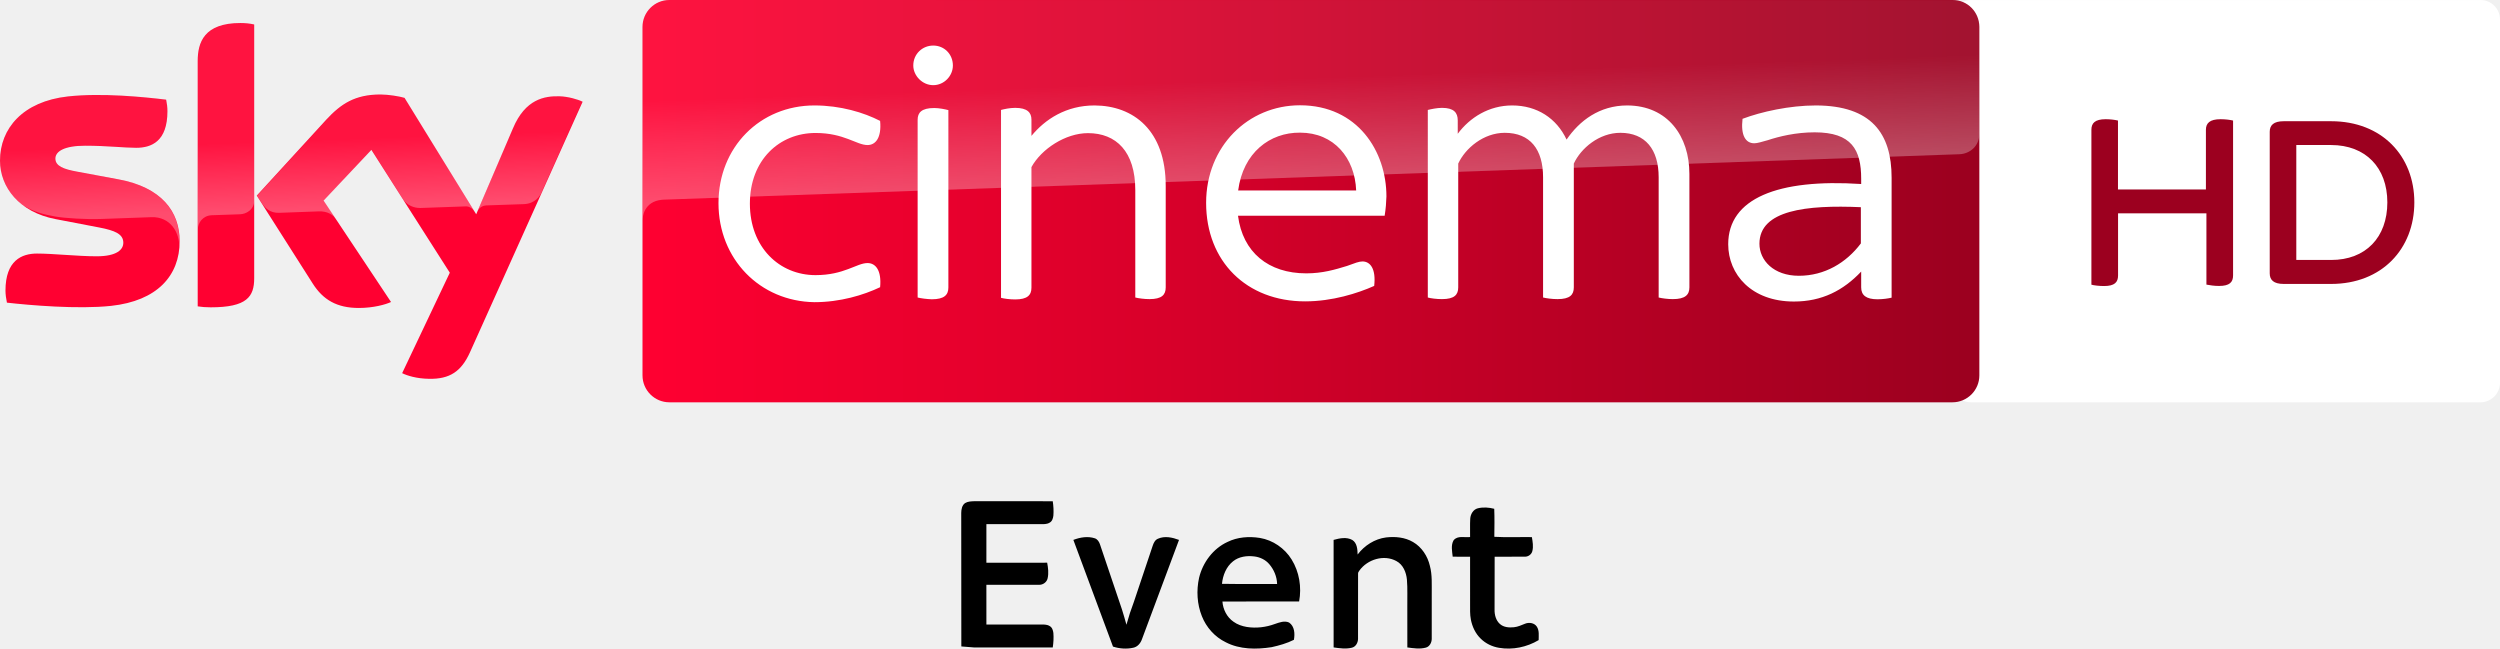
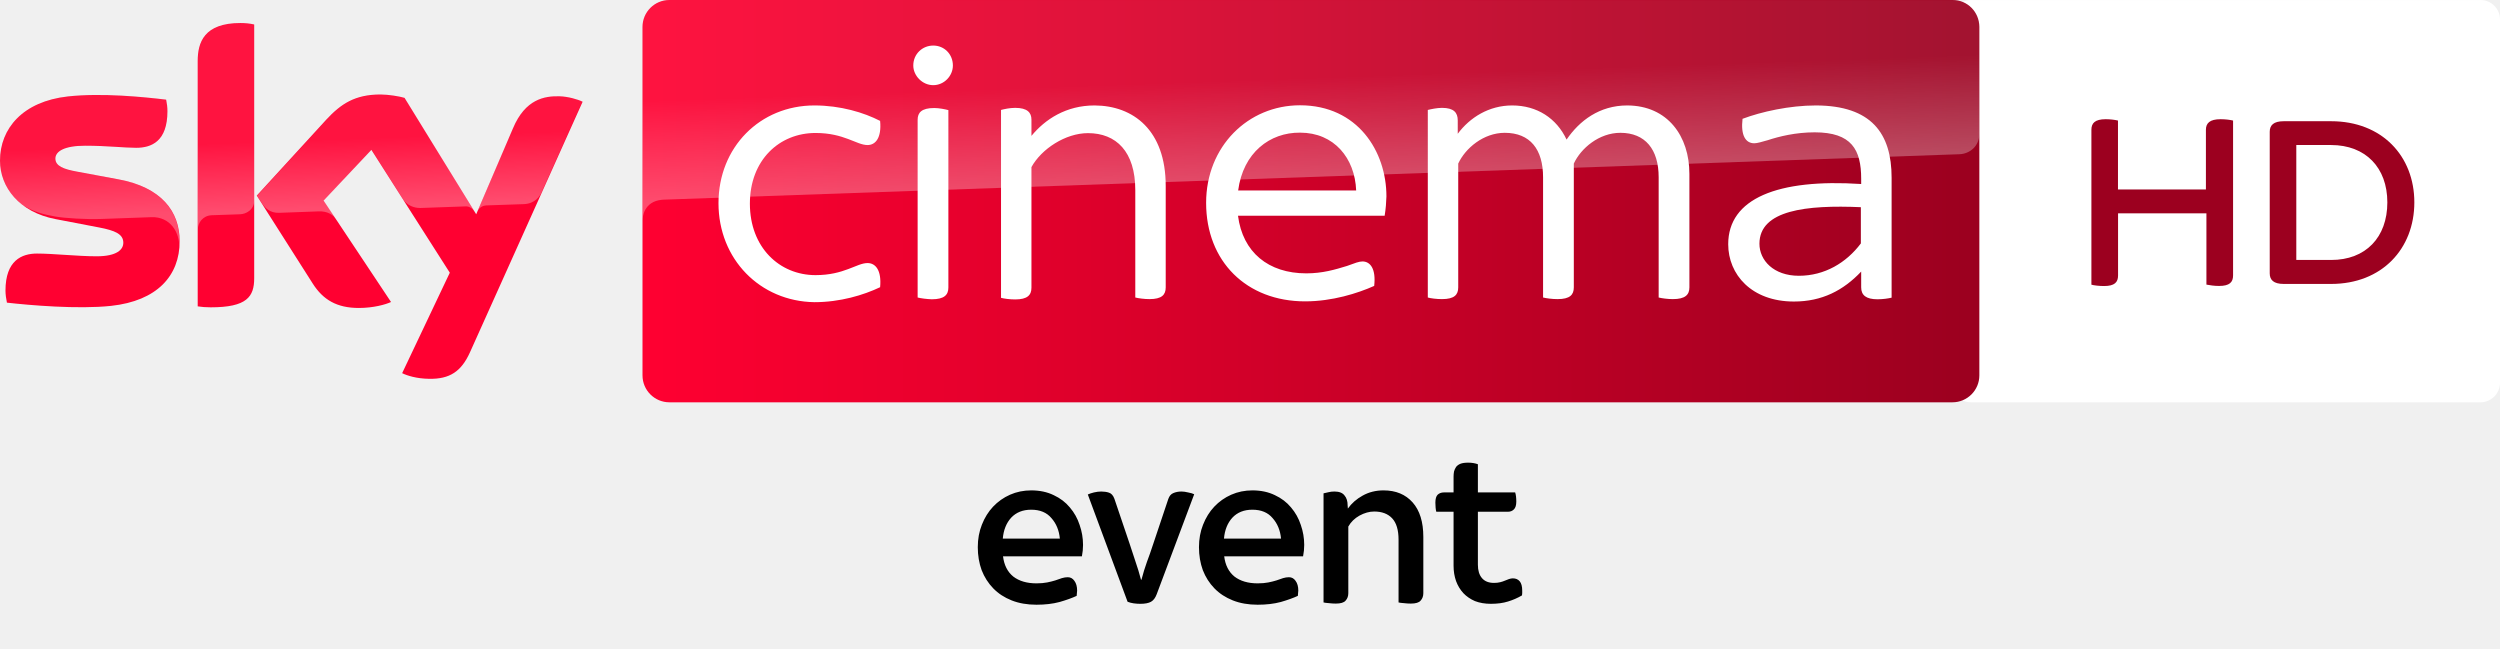
<svg xmlns="http://www.w3.org/2000/svg" viewBox="0 0 1011.8 262.5">
  <path d="M1003.9 0c4.377 0 7.905 3.563 7.905 7.905v147.01a7.94 7.94 0 0 1-7.905 7.905H797.65c-4.377 0-7.905-3.562-7.905-7.905V7.935c0-4.377 3.563-7.905 7.905-7.905h206.25" fill="#fff" />
  <path d="M903.77 48.789v62.666c0 2.748-1.391 4.275-5.666 4.275-1.934 0-3.732-.271-5.123-.543V86.348h-35.76v25.141c0 2.748-1.391 4.275-5.666 4.275-2.07 0-4.139-.271-5.123-.543v-62.7c0-2.646 1.391-4.275 5.802-4.275 1.934 0 3.834.271 4.953.543v27.889h35.591V52.521c0-2.646 1.527-4.275 5.938-4.275 2.036 0 3.936.271 5.055.543m73.359 33.114c0 18.796-13.13 33.012-33.691 33.012h-19.17c-4.139 0-5.666-1.662-5.666-4.275V53.335c0-2.612 1.527-4.275 5.666-4.275h19.17c20.561 0 33.691 14.08 33.691 32.843m-10.925 0c0-14.08-8.821-23.207-22.766-23.207h-14.08v46.516h14.08c13.945.034 22.766-9.093 22.766-23.309" fill="#9c001f" />
-   <g transform="matrix(.65155 0 0 .65155 -9.837995 -107.4406)">
-     <path d="M126.7 314.7c0 21.5-14 37.1-42.6 40.2-20.6 2.2-50.5-.4-64.7-2-.5-2.3-.9-5.2-.9-7.5 0-18.7 10.1-23 19.6-23 9.9 0 25.5 1.7 37 1.7 12.8 0 16.6-4.3 16.6-8.4 0-5.4-5.1-7.6-15-9.5L49.6 301c-22.5-4.3-34.5-19.8-34.5-36.3 0-20 14.2-36.8 42.2-39.9 21.1-2.3 46.9.3 61 2 .5 2.4.8 4.7.8 7.2 0 18.7-9.9 22.7-19.4 22.7-7.3 0-18.6-1.3-31.6-1.3-13.2 0-18.6 3.6-18.6 8 0 4.7 5.2 6.6 13.4 8.1l25.8 4.8c26.6 4.9 38 19.9 38 38.4m46.3 23c0 11.5-4.5 18.1-27 18.1-3 0-5.6-.2-8.1-.6V202.9c0-11.6 3.9-23.7 26.6-23.7 2.9 0 5.8.3 8.5.9zm91.9 59c3 1.5 9 3.4 16.6 3.5 13.1.3 20.2-4.7 25.5-16.4l70-155.7c-2.9-1.5-9.3-3.3-14.5-3.4-9-.2-21.1 1.6-28.8 20L310.9 298l-44.5-72.3c-2.9-.9-9.9-2.1-15-2.1-15.8 0-24.5 5.8-33.6 15.6l-43.2 47.2 34.8 54.7c6.4 10 14.9 15.1 28.6 15.1 9 0 16.5-2.1 20-3.7l-41.9-63 29.7-31.5 48.7 76.3z" fill="#ff0031" />
-     <linearGradient id="A" x1="414.37" x2="1244.631" y1="289.839" y2="289.839" gradientUnits="userSpaceOnUse">
-       <stop stop-color="#ff0031" offset="0" />
-       <stop stop-color="#9b001f" offset="1" />
-     </linearGradient>
-     <path d="M1228 164.9H430.9c-9.2 0-16.7 7.5-16.7 16.7v216.5c0 9.2 7.5 16.7 16.7 16.7h797c9.2 0 16.7-7.5 16.7-16.7V181.5c-.1-9.2-7.4-16.6-16.6-16.6" fill="url(#A)" />
-     <linearGradient id="B" x1="197.483" x2="194.588" y1="295.135" y2="212.243" gradientUnits="userSpaceOnUse">
-       <stop stop-color="#fff" offset="0" />
-       <stop stop-color="#fff" stop-opacity=".25" offset=".515" />
-     </linearGradient>
-     <path d="M138 202.9v104.5c0-4.2 3.2-8.6 8.6-8.8l17.6-.6c3.5-.1 8.8-2.5 8.9-8.9v-109c-2.7-.6-5.6-.9-8.5-.9-22.7.1-26.6 12.1-26.6 23.7m80 36.4l-43.2 47.2 3.5 5.4c1.5 2 4.4 5.4 10.2 5.2l24.6-.9c5.4-.2 8.8 2.1 10.9 4.9l-7.7-11.6L246 258l19.9 31.3c3.6 4.7 9 4.8 10.2 4.8 1 0 27.2-.9 28.3-1 1.8-.1 3.9.9 5.5 3.2l-43.3-70.4c-2.9-.9-9.9-2.1-15-2.1-15.8-.1-24.5 5.6-33.6 15.5M57.3 224.8c-28 3.1-42.2 19.8-42.2 39.9 0 10.3 4.7 20.2 13.7 27.3 6.8 4.5 13.8 6.2 20.7 7.4 5.7 1 19 1.9 28.9 1.5l30.8-1.1c11.6-.4 17.8 9.5 17.2 19.4v-.5c.1-1.3.2-2.6.2-3.9 0-18.5-11.4-33.6-37.9-38.5l-25.8-4.8c-8.3-1.4-13.4-3.4-13.4-8.1 0-4.4 5.5-8.1 18.6-8.1 13 0 24.3 1.3 31.6 1.3 9.5 0 19.4-4 19.4-22.7 0-2.5-.3-4.8-.8-7.2-10.1-1.2-26.3-2.9-42.4-2.9-6.3.1-12.6.4-18.6 1m276.2 19.9l-22.1 52.1c0-.1 1.4-4.1 5.7-4.3l23.4-.8c7.1-.3 9.9-5.1 10.7-6.7l25.6-57.1c-2.9-1.5-9.3-3.3-14.5-3.4h-1.1c-8.9.1-20.3 2.5-27.7 20.2" fill="url(#B)" opacity=".3" enable-background="new" />
-     <linearGradient id="C" x1="830.555" x2="826.25" y1="276.73" y2="153.473" gradientUnits="userSpaceOnUse">
-       <stop stop-color="#fff" offset="0" />
-       <stop stop-color="#fff" stop-opacity=".25" offset=".515" />
-     </linearGradient>
-     <path d="M430.9 164.9c-9.2 0-16.7 7.5-16.7 16.7v120.2c0-1.8.7-11.7 12-12.8 0 0 .6-.1 1.6-.1l804.4-28.2c6.3-.2 12.4-4.9 12.4-12.7v-66.3c0-9.2-7.5-16.7-16.7-16.7z" fill="url(#C)" opacity=".3" enable-background="new" />
-     <g fill="#fff">
-       <path d="M1190.1 275.3v74.5c-2 .5-5.4 1-8.8 1-7 0-10.1-2.5-10.1-7.4v-9.8c-11.1 11.7-24.3 18.6-41.8 18.6-26.3 0-40.8-16.8-40.8-35.6 0-28.4 30.7-40.8 82.6-37.4V276c0-18.1-5.9-28.9-28.9-28.9-11.9 0-22.2 2.6-29.2 4.9-3.6 1-6.4 1.9-8.3 1.9-5.4 0-8.5-4.9-7.3-15.2 11.7-4.4 29.2-8.3 45.6-8.3 34.3.1 47 17.2 47 44.9m-19.1 40.8v-22.5c-33.8-1.5-63 1.8-63 22.7 0 10.3 8.8 19.9 24.5 19.9 16 0 29.5-8.1 38.5-20.1m-709.6-25c0-34.8 25.8-60.7 59.6-60.7 16.2 0 30.7 4.4 40.8 9.6 1 10.6-2.9 15-7.8 15-6.9 0-14.5-7.5-32.3-7.5-22.5 0-40.8 16.8-40.8 43.9s18.3 44.4 40.8 44.4c17.8 0 25.5-7.5 32.3-7.5 4.9 0 8.8 4.4 7.8 15-10.3 4.9-24.8 9.3-40.8 9.3-33.8-.5-59.6-26.7-59.6-61.5m413.8 7.8h-91.1c2.9 22.7 18.9 35.8 42.4 35.8 10.1 0 17.8-2.3 25.3-4.6 4.9-1.8 7.5-2.8 9.6-2.8 4.9 0 8.5 4.6 7.3 15.2-10.3 4.6-26.1 9.6-42.9 9.6-36.4 0-61.5-24.8-61.5-61.2 0-35.1 26.1-60.6 58.3-60.6 35.9 0 53.7 28.7 53.7 56.6-.1 3.7-.4 7.6-1.1 12m-91-15.7h73.3c-.8-20.1-13.7-35.9-34.8-35.9-18.8-.2-35.4 12.4-38.5 35.9m-201.8-77.6c0-7.2 5.7-12.4 12.4-12.4 6.9 0 12.2 5.4 12.2 12.4 0 6.4-5.4 12.2-12.2 12.2s-12.4-5.9-12.4-12.2m2.7 144.1V239.3c0-4.4 2.4-7.3 10.3-7.3 3.1 0 6.9.8 8.8 1.3v110.2c0 4.6-2.6 7.3-10.3 7.3-3.2-.1-6.9-.6-8.8-1.1" />
-       <path d="M1064.5 272.9v70.5c0 4.6-2.6 7.3-10.3 7.3-3.1 0-6.9-.5-8.8-1V275c0-17.3-8.3-27.6-23.8-27.6-13.2 0-24.5 9.6-28.9 19.1v76.9c0 4.6-2.4 7.3-10.1 7.3-3.4 0-7-.5-9-1V275c0-17.3-8-27.6-23.8-27.6-13.2 0-24.5 9.6-28.9 19.1v76.9c0 4.6-2.4 7.3-10.1 7.3-3.4 0-7.2-.5-8.8-1V233.2c2-.5 5.7-1.3 8.8-1.3 7.3 0 9.8 2.9 9.8 7.8v8.3c7.5-10.1 19.4-17.6 33.8-17.6 15.5 0 27.6 8 33.8 21.2 8-11.7 20.4-21.2 37.7-21.2 25.2.1 38.6 19.2 38.6 42.5m-325.3 7.5v63c0 4.6-2.4 7.3-10.1 7.3-3.1 0-6.9-.5-8.8-1V283c0-24-11.9-35.4-29.4-35.4-13.9 0-28.9 9.8-35.1 21.1v74.9c0 4.6-2.5 7.3-10.1 7.3-3.4 0-7-.5-8.8-1V233.2c1.8-.5 5.4-1.3 8.8-1.3 7.5 0 10.1 2.9 10.1 7.3v10.1c8.5-10.3 21.5-18.9 39.2-18.9 24.1.1 44.2 15.4 44.2 50" />
+   <g transform="translate(26.208 .743)">
+     <g transform="matrix(.65155 0 0 .65155 -36.04599 -108.1837)">
+       <path d="M126.7 314.7c0 21.5-14 37.1-42.6 40.2-20.6 2.2-50.5-.4-64.7-2-.5-2.3-.9-5.2-.9-7.5 0-18.7 10.1-23 19.6-23 9.9 0 25.5 1.7 37 1.7 12.8 0 16.6-4.3 16.6-8.4 0-5.4-5.1-7.6-15-9.5L49.6 301c-22.5-4.3-34.5-19.8-34.5-36.3 0-20 14.2-36.8 42.2-39.9 21.1-2.3 46.9.3 61 2 .5 2.4.8 4.7.8 7.2 0 18.7-9.9 22.7-19.4 22.7-7.3 0-18.6-1.3-31.6-1.3-13.2 0-18.6 3.6-18.6 8 0 4.7 5.2 6.6 13.4 8.1l25.8 4.8c26.6 4.9 38 19.9 38 38.4m46.3 23c0 11.5-4.5 18.1-27 18.1-3 0-5.6-.2-8.1-.6V202.9c0-11.6 3.9-23.7 26.6-23.7 2.9 0 5.8.3 8.5.9zm91.9 59c3 1.5 9 3.4 16.6 3.5 13.1.3 20.2-4.7 25.5-16.4l70-155.7c-2.9-1.5-9.3-3.3-14.5-3.4-9-.2-21.1 1.6-28.8 20L310.9 298l-44.5-72.3c-2.9-.9-9.9-2.1-15-2.1-15.8 0-24.5 5.8-33.6 15.6l-43.2 47.2 34.8 54.7c6.4 10 14.9 15.1 28.6 15.1 9 0 16.5-2.1 20-3.7l-41.9-63 29.7-31.5 48.7 76.3z" fill="#ff0031" />
+       <linearGradient id="A" x1="414.37" x2="1244.631" y1="289.839" y2="289.839" gradientUnits="userSpaceOnUse">
+         <stop stop-color="#ff0031" offset="0" />
+         <stop stop-color="#9b001f" offset="1" />
+       </linearGradient>
+       <path d="M1228 164.9H430.9c-9.2 0-16.7 7.5-16.7 16.7v216.5c0 9.2 7.5 16.7 16.7 16.7h797c9.2 0 16.7-7.5 16.7-16.7V181.5c-.1-9.2-7.4-16.6-16.6-16.6" fill="url(#A)" />
+       <linearGradient id="B" x1="197.483" x2="194.588" y1="295.135" y2="212.243" gradientUnits="userSpaceOnUse">
+         <stop stop-color="#fff" offset="0" />
+         <stop stop-color="#fff" stop-opacity=".25" offset=".515" />
+       </linearGradient>
+       <path d="M138 202.9v104.5c0-4.2 3.2-8.6 8.6-8.8l17.6-.6c3.5-.1 8.8-2.5 8.9-8.9v-109c-2.7-.6-5.6-.9-8.5-.9-22.7.1-26.6 12.1-26.6 23.7m80 36.4l-43.2 47.2 3.5 5.4c1.5 2 4.4 5.4 10.2 5.2l24.6-.9c5.4-.2 8.8 2.1 10.9 4.9l-7.7-11.6L246 258l19.9 31.3c3.6 4.7 9 4.8 10.2 4.8 1 0 27.2-.9 28.3-1 1.8-.1 3.9.9 5.5 3.2l-43.3-70.4c-2.9-.9-9.9-2.1-15-2.1-15.8-.1-24.5 5.6-33.6 15.5M57.3 224.8c-28 3.1-42.2 19.8-42.2 39.9 0 10.3 4.7 20.2 13.7 27.3 6.8 4.5 13.8 6.2 20.7 7.4 5.7 1 19 1.9 28.9 1.5l30.8-1.1c11.6-.4 17.8 9.5 17.2 19.4v-.5c.1-1.3.2-2.6.2-3.9 0-18.5-11.4-33.6-37.9-38.5l-25.8-4.8c-8.3-1.4-13.4-3.4-13.4-8.1 0-4.4 5.5-8.1 18.6-8.1 13 0 24.3 1.3 31.6 1.3 9.5 0 19.4-4 19.4-22.7 0-2.5-.3-4.8-.8-7.2-10.1-1.2-26.3-2.9-42.4-2.9-6.3.1-12.6.4-18.6 1m276.2 19.9l-22.1 52.1c0-.1 1.4-4.1 5.7-4.3l23.4-.8c7.1-.3 9.9-5.1 10.7-6.7l25.6-57.1c-2.9-1.5-9.3-3.3-14.5-3.4h-1.1c-8.9.1-20.3 2.5-27.7 20.2" fill="url(#B)" opacity=".3" enable-background="new" />
+       <linearGradient id="C" x1="830.555" x2="826.25" y1="276.73" y2="153.473" gradientUnits="userSpaceOnUse">
+         <stop stop-color="#fff" offset="0" />
+         <stop stop-color="#fff" stop-opacity=".25" offset=".515" />
+       </linearGradient>
+       <path d="M430.9 164.9c-9.2 0-16.7 7.5-16.7 16.7v120.2c0-1.8.7-11.7 12-12.8 0 0 .6-.1 1.6-.1l804.4-28.2c6.3-.2 12.4-4.9 12.4-12.7v-66.3c0-9.2-7.5-16.7-16.7-16.7z" fill="url(#C)" opacity=".3" enable-background="new" />
+       <g fill="#fff">
+         <path d="M1190.1 275.3v74.5c-2 .5-5.4 1-8.8 1-7 0-10.1-2.5-10.1-7.4v-9.8c-11.1 11.7-24.3 18.6-41.8 18.6-26.3 0-40.8-16.8-40.8-35.6 0-28.4 30.7-40.8 82.6-37.4V276c0-18.1-5.9-28.9-28.9-28.9-11.9 0-22.2 2.6-29.2 4.9-3.6 1-6.4 1.9-8.3 1.9-5.4 0-8.5-4.9-7.3-15.2 11.7-4.4 29.2-8.3 45.6-8.3 34.3.1 47 17.2 47 44.9m-19.1 40.8v-22.5c-33.8-1.5-63 1.8-63 22.7 0 10.3 8.8 19.9 24.5 19.9 16 0 29.5-8.1 38.5-20.1m-709.6-25c0-34.8 25.8-60.7 59.6-60.7 16.2 0 30.7 4.4 40.8 9.6 1 10.6-2.9 15-7.8 15-6.9 0-14.5-7.5-32.3-7.5-22.5 0-40.8 16.8-40.8 43.9s18.3 44.4 40.8 44.4c17.8 0 25.5-7.5 32.3-7.5 4.9 0 8.8 4.4 7.8 15-10.3 4.9-24.8 9.3-40.8 9.3-33.8-.5-59.6-26.7-59.6-61.5m413.8 7.8h-91.1c2.9 22.7 18.9 35.8 42.4 35.8 10.1 0 17.8-2.3 25.3-4.6 4.9-1.8 7.5-2.8 9.6-2.8 4.9 0 8.5 4.6 7.3 15.2-10.3 4.6-26.1 9.6-42.9 9.6-36.4 0-61.5-24.8-61.5-61.2 0-35.1 26.1-60.6 58.3-60.6 35.9 0 53.7 28.7 53.7 56.6-.1 3.7-.4 7.6-1.1 12m-91-15.7h73.3c-.8-20.1-13.7-35.9-34.8-35.9-18.8-.2-35.4 12.4-38.5 35.9m-201.8-77.6c0-7.2 5.7-12.4 12.4-12.4 6.9 0 12.2 5.4 12.2 12.4 0 6.4-5.4 12.2-12.2 12.2s-12.4-5.9-12.4-12.2m2.7 144.1V239.3c0-4.4 2.4-7.3 10.3-7.3 3.1 0 6.9.8 8.8 1.3v110.2c0 4.6-2.6 7.3-10.3 7.3-3.2-.1-6.9-.6-8.8-1.1" />
+         <path d="M1064.5 272.9v70.5c0 4.6-2.6 7.3-10.3 7.3-3.1 0-6.9-.5-8.8-1V275c0-17.3-8.3-27.6-23.8-27.6-13.2 0-24.5 9.6-28.9 19.1v76.9c0 4.6-2.4 7.3-10.1 7.3-3.4 0-7-.5-9-1V275c0-17.3-8-27.6-23.8-27.6-13.2 0-24.5 9.6-28.9 19.1v76.9c0 4.6-2.4 7.3-10.1 7.3-3.4 0-7.2-.5-8.8-1V233.2c2-.5 5.7-1.3 8.8-1.3 7.3 0 9.8 2.9 9.8 7.8v8.3c7.5-10.1 19.4-17.6 33.8-17.6 15.5 0 27.6 8 33.8 21.2 8-11.7 20.4-21.2 37.7-21.2 25.2.1 38.6 19.2 38.6 42.5m-325.3 7.5v63c0 4.6-2.4 7.3-10.1 7.3-3.1 0-6.9-.5-8.8-1V283c0-24-11.9-35.4-29.4-35.4-13.9 0-28.9 9.8-35.1 21.1v74.9c0 4.6-2.5 7.3-10.1 7.3-3.4 0-7-.5-8.8-1V233.2c1.8-.5 5.4-1.3 8.8-1.3 7.5 0 10.1 2.9 10.1 7.3v10.1c8.5-10.3 21.5-18.9 39.2-18.9 24.1.1 44.2 15.4 44.2 50" />
+       </g>
    </g>
+     <path d="M393.258 244.001q-5.612 0-10.028-1.748-4.416-1.748-7.452-4.876-3.036-3.128-4.692-7.36-1.564-4.324-1.564-9.292 0-4.968 1.656-9.108 1.656-4.232 4.508-7.268 2.944-3.128 6.9-4.876 3.956-1.748 8.556-1.748 5.152 0 9.108 1.932 3.956 1.84 6.532 4.968 2.668 3.128 3.956 7.084 1.38 3.956 1.38 8.096 0 2.3-.46 4.6h-31.924q.644 5.336 4.14 8.188 3.588 2.76 9.384 2.76 2.484 0 4.324-.368 1.84-.368 3.312-.828 1.472-.552 2.668-.92 1.196-.368 2.392-.368 1.656 0 2.668 1.472 1.104 1.472 1.104 3.956 0 .46-.092 1.012 0 .552-.092 1.104-2.76 1.288-6.9 2.484-4.14 1.104-9.384 1.104zm9.476-26.772q-.46-4.968-3.404-8.28-2.852-3.404-8.188-3.404-5.06 0-8.096 3.22-2.944 3.22-3.404 8.464zm32.568 26.404q-1.288 0-2.668-.184-1.288-.184-2.484-.644l-16.1-43.424q1.012-.46 2.484-.828 1.564-.368 2.944-.368 1.748 0 3.128.46 1.472.46 2.208 2.484l6.164 18.216q1.288 3.864 2.392 7.268 1.196 3.404 2.208 7.268h.184q1.012-3.864 2.208-7.176 1.288-3.404 2.576-7.36l6.072-18.124q.644-1.84 2.024-2.392 1.472-.644 3.312-.644 1.196 0 2.668.368 1.564.276 2.484.736l-15.18 40.48q-.828 2.208-2.3 3.036-1.472.828-4.324.828zm47.472.368q-5.612 0-10.028-1.748-4.416-1.748-7.452-4.876-3.036-3.128-4.692-7.36-1.564-4.324-1.564-9.292 0-4.968 1.656-9.108 1.656-4.232 4.508-7.268 2.944-3.128 6.9-4.876 3.956-1.748 8.556-1.748 5.152 0 9.108 1.932 3.956 1.84 6.532 4.968 2.668 3.128 3.956 7.084 1.38 3.956 1.38 8.096 0 2.3-.46 4.6H469.25q.644 5.336 4.14 8.188 3.588 2.76 9.384 2.76 2.484 0 4.324-.368 1.84-.368 3.312-.828 1.472-.552 2.668-.92 1.196-.368 2.392-.368 1.656 0 2.668 1.472 1.104 1.472 1.104 3.956 0 .46-.092 1.012 0 .552-.092 1.104-2.76 1.288-6.9 2.484-4.14 1.104-9.384 1.104zm9.476-26.772q-.46-4.968-3.404-8.28-2.852-3.404-8.188-3.404-5.06 0-8.096 3.22-2.944 3.22-3.404 8.464zm22.172 26.312q-1.38 0-2.852-.184-1.38-.092-2.116-.276v-44.16q1.012-.276 2.024-.46 1.104-.276 2.392-.276 2.852 0 4.048 1.564 1.288 1.472 1.288 4.048l.092 1.288q2.3-3.22 5.98-5.244 3.772-2.116 8.464-2.116 7.452 0 11.776 4.876 4.324 4.876 4.324 13.984v22.724q0 1.84-1.104 3.036-1.012 1.196-3.956 1.196-1.38 0-2.852-.184-1.38-.092-2.116-.276v-25.392q0-5.888-2.576-8.648-2.576-2.76-7.268-2.76-2.944 0-5.98 1.656-2.944 1.656-4.508 4.416v26.956q0 1.84-1.104 3.036-1.012 1.196-3.956 1.196zm62.744.092q-3.588 0-6.44-1.104-2.76-1.196-4.692-3.22-1.932-2.116-2.944-4.876-1.012-2.852-1.012-6.256v-21.804h-6.992q-.184-.644-.276-1.656-.092-1.012-.092-2.024 0-2.3.92-3.22 1.012-.92 2.484-.92h3.956v-6.348q0-1.104.184-2.116.276-1.012.828-1.84.644-.828 1.748-1.288 1.196-.46 3.128-.46 2.208 0 3.956.644v11.408h15.088q.46 1.38.46 3.68 0 2.3-1.012 3.22-.92.92-2.392.92h-12.144v21.436q0 3.496 1.656 5.428 1.656 1.932 4.876 1.932 1.38 0 2.484-.276 1.104-.276 1.932-.644.92-.368 1.656-.644.828-.276 1.564-.276 1.748 0 2.76 1.196 1.012 1.196 1.012 3.772 0 .46 0 1.012 0 .46-.092.92-2.668 1.564-5.704 2.484-2.944.92-6.9.92z" />
  </g>
-   <path d="M410.187 202.85H394.3c-1.241.05-2.581.076-3.674.739-1.297.86-1.576 2.567-1.596 4.008l.04 54.033 5.23.415 31.773-.013c.289-1.934.407-3.9.25-5.854-.132-1.067-.499-2.288-1.527-2.817-1.175-.722-2.59-.604-3.907-.595h-21.675l-.007-16.079 21.343-.004c1.576.046 3.138-1.084 3.453-2.653.463-2.075.2-4.232-.194-6.294-8.201.01-16.399-.004-24.6.007l.004-15.617h21.675c1.317.01 2.732.129 3.907-.594 1.027-.528 1.395-1.75 1.526-2.817.158-1.953.04-3.919-.249-5.853l-15.886-.014zm24.224 15.663c2.746-1.063 5.862-1.591 8.726-.639 1.02.352 1.65 1.339 2.003 2.309l8.911 26.387c.671 2.073 1.252 4.175 1.843 6.271a101.87 101.87 0 0 1 3.049-9.363l7.589-22.638c.376-1.119.937-2.325 2.099-2.8 2.734-1.234 5.846-.547 8.539.473l-14.992 40.177c-.544 1.604-1.773 3.096-3.497 3.454-2.71.611-5.596.399-8.234-.458l-16.036-43.173zm62.392.82c4.032-1.991 8.687-2.317 13.079-1.622 5.279.875 10.059 4.172 12.86 8.717 3.115 5.024 4.113 11.221 3.033 17.009-10.346.007-20.692-.04-31.035.023.232 3.17 1.802 6.32 4.453 8.145 1.59 1.166 3.506 1.815 5.439 2.142 3.803.594 7.724.117 11.328-1.208 1.819-.62 3.889-1.456 5.759-.584 2.239 1.498 2.403 4.59 1.949 6.993-2.831 1.423-5.932 2.288-9.021 2.977-6.19.957-12.889.966-18.573-1.998-4.404-2.135-7.875-6.023-9.66-10.565-1.949-4.89-2.253-10.379-1.126-15.501 1.485-6.196 5.661-11.841 11.514-14.528m2.266 7.816c-2.784 2.184-4.172 5.694-4.512 9.138 7.434.137 14.878.007 22.314.065-.068-2.945-1.276-5.821-3.189-8.044-1.519-1.786-3.774-2.85-6.086-3.111-2.938-.362-6.154.049-8.528 1.953zm50.391-2.727c2.758-3.651 6.92-6.32 11.495-6.911 3.707-.428 7.655-.072 10.928 1.856 3.533 2.04 5.909 5.715 6.822 9.643.999 3.727.715 7.609.751 11.422l-.004 18.168c-.02 1.483-.877 3.121-2.403 3.506-2.439.669-5.009.247-7.471-.076l-.01-16.313c-.066-3.711.155-7.431-.158-11.129-.27-2.933-1.529-6.07-4.258-7.511-5.019-2.758-11.729-.698-14.975 3.843-.244.379-.574.765-.537 1.242l-.017 26.421c-.02 1.526-.913 3.187-2.492 3.556-2.422.61-4.956.224-7.389-.115l-.004-43.518c2.426-.668 5.23-1.268 7.557.026 1.964 1.233 2.109 3.804 2.162 5.89zm48.65-18.708c2.176-.522 4.485-.358 6.64.204.151 3.775.08 7.561.033 11.339 5.054.287 10.135.05 15.201.12.308 1.861.673 3.802.184 5.669-.328 1.352-1.687 2.316-3.069 2.253l-12.182.02-.037 21.407c-.04 2.085.519 4.3 2.105 5.753 1.52 1.416 3.755 1.59 5.73 1.376 1.62-.147 3.093-.884 4.595-1.459 1.583-.619 3.644-.301 4.649 1.175 1.091 1.613.763 3.658.766 5.492-4.775 2.849-10.526 4.056-16.028 3.119-2.761-.458-5.412-1.717-7.404-3.695-2.132-2.045-3.437-4.836-3.999-7.711-.415-2.098-.311-4.25-.318-6.379l-.004-19.073c-2.346-.023-4.692.03-7.038-.03-.221-2.182-.797-4.635.375-6.637 1.627-2.022 4.451-1.021 6.667-1.309.04-2.473-.084-4.953.06-7.426.117-1.828 1.201-3.729 3.072-4.207z" />
</svg>
